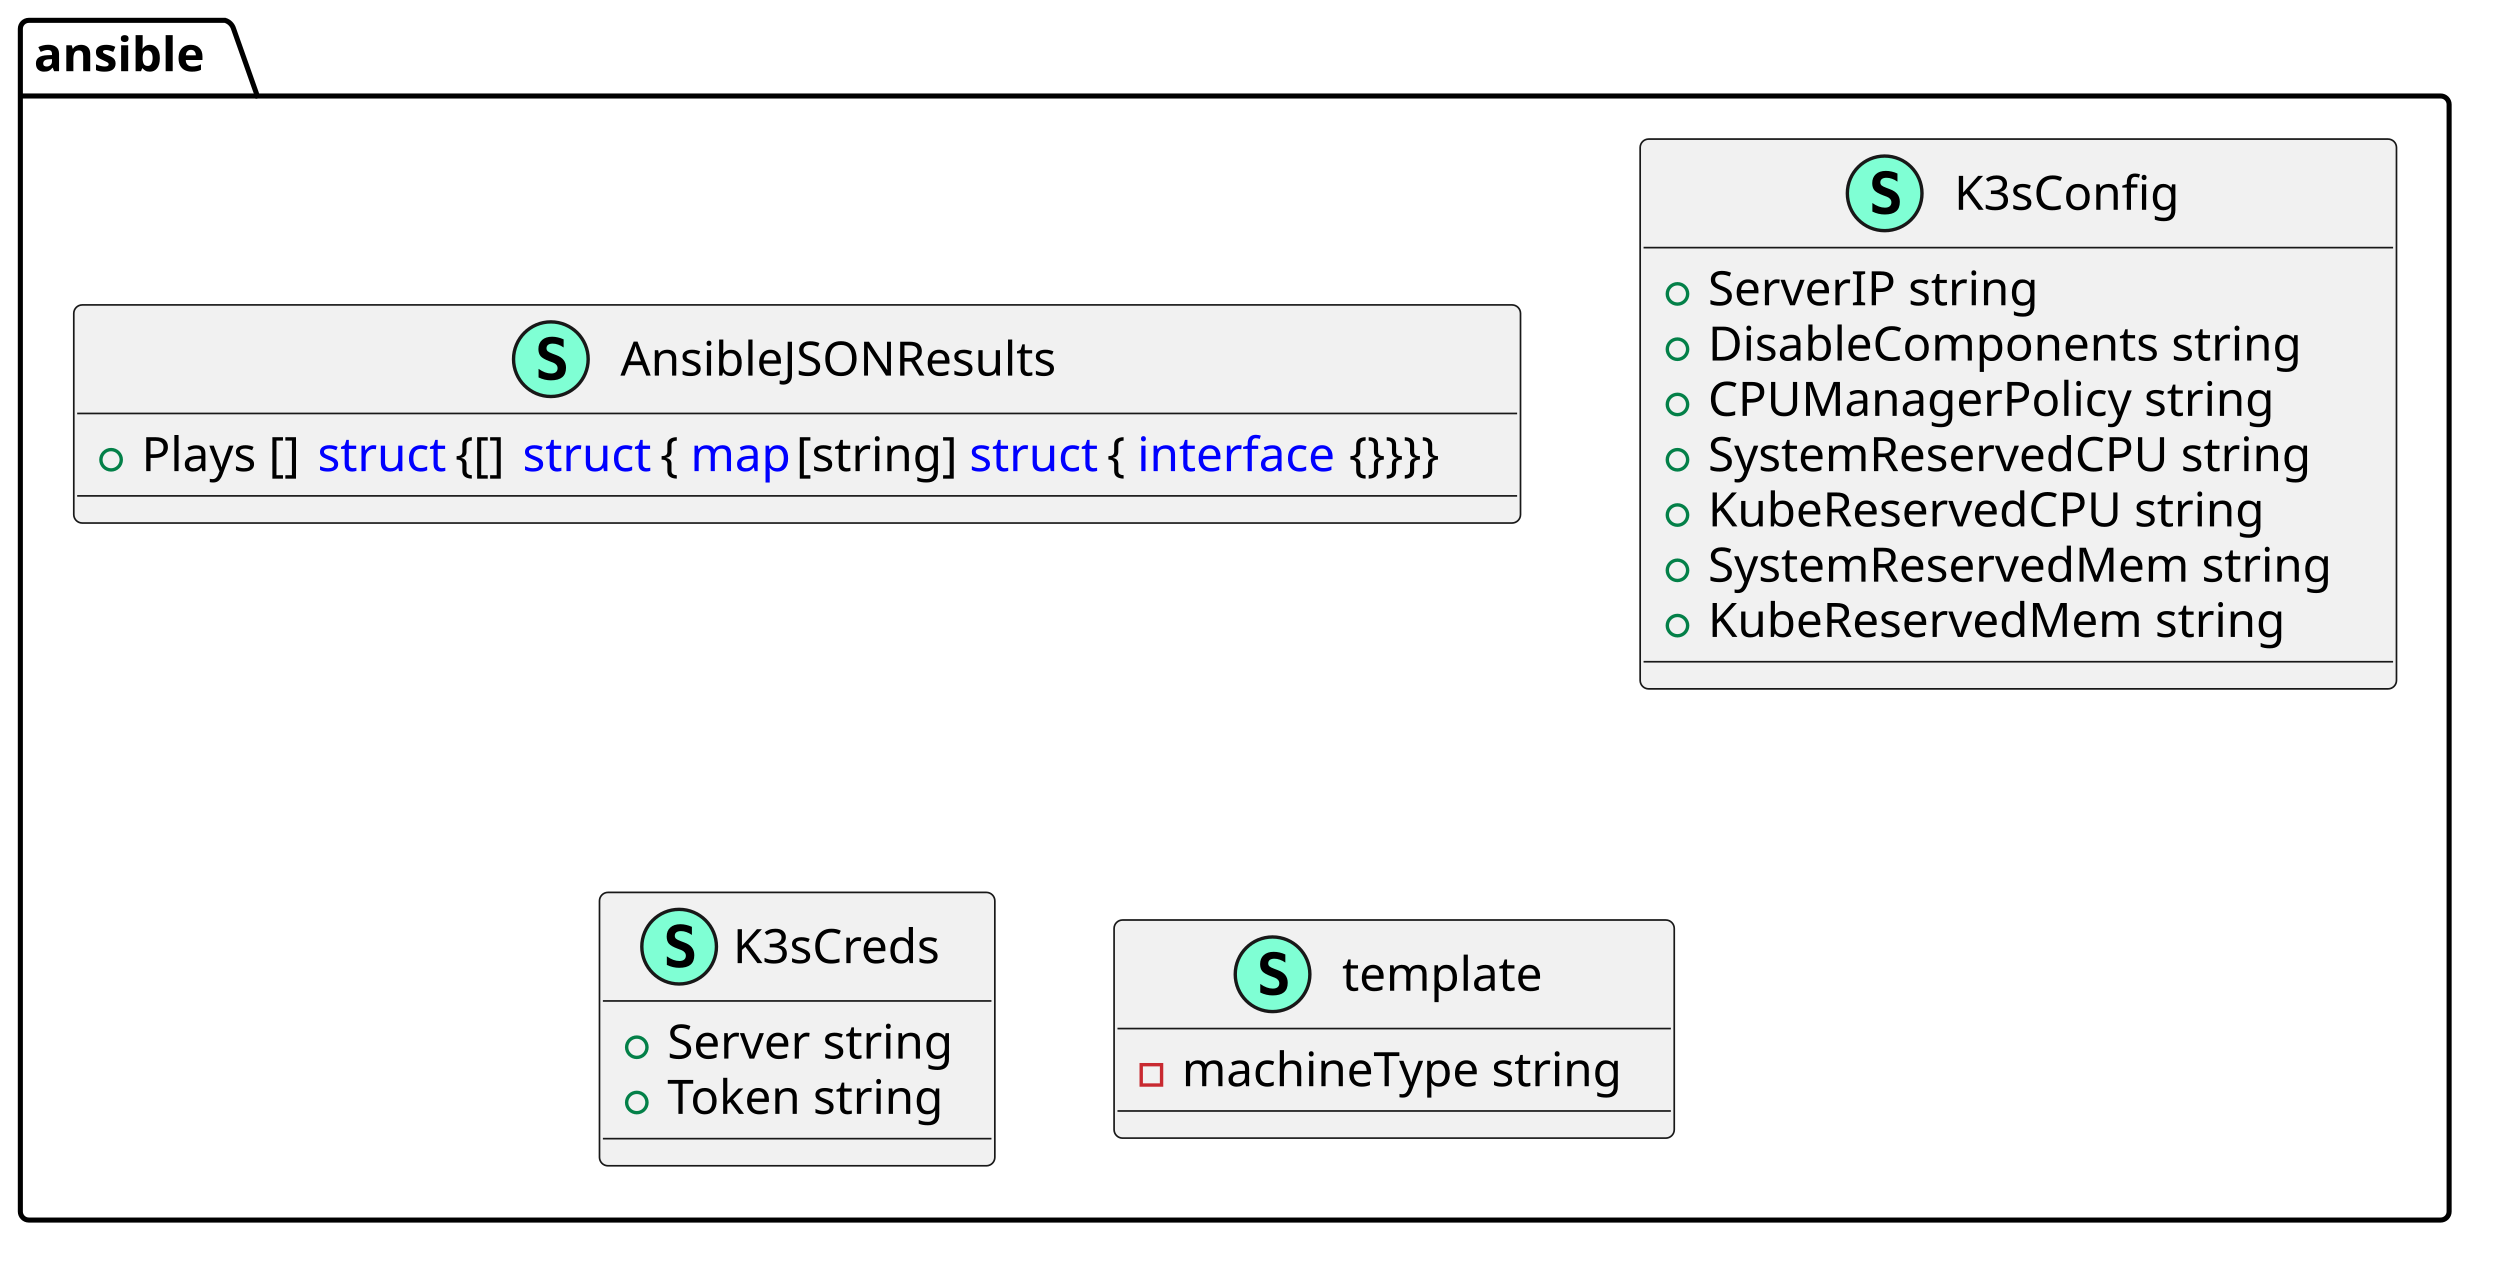
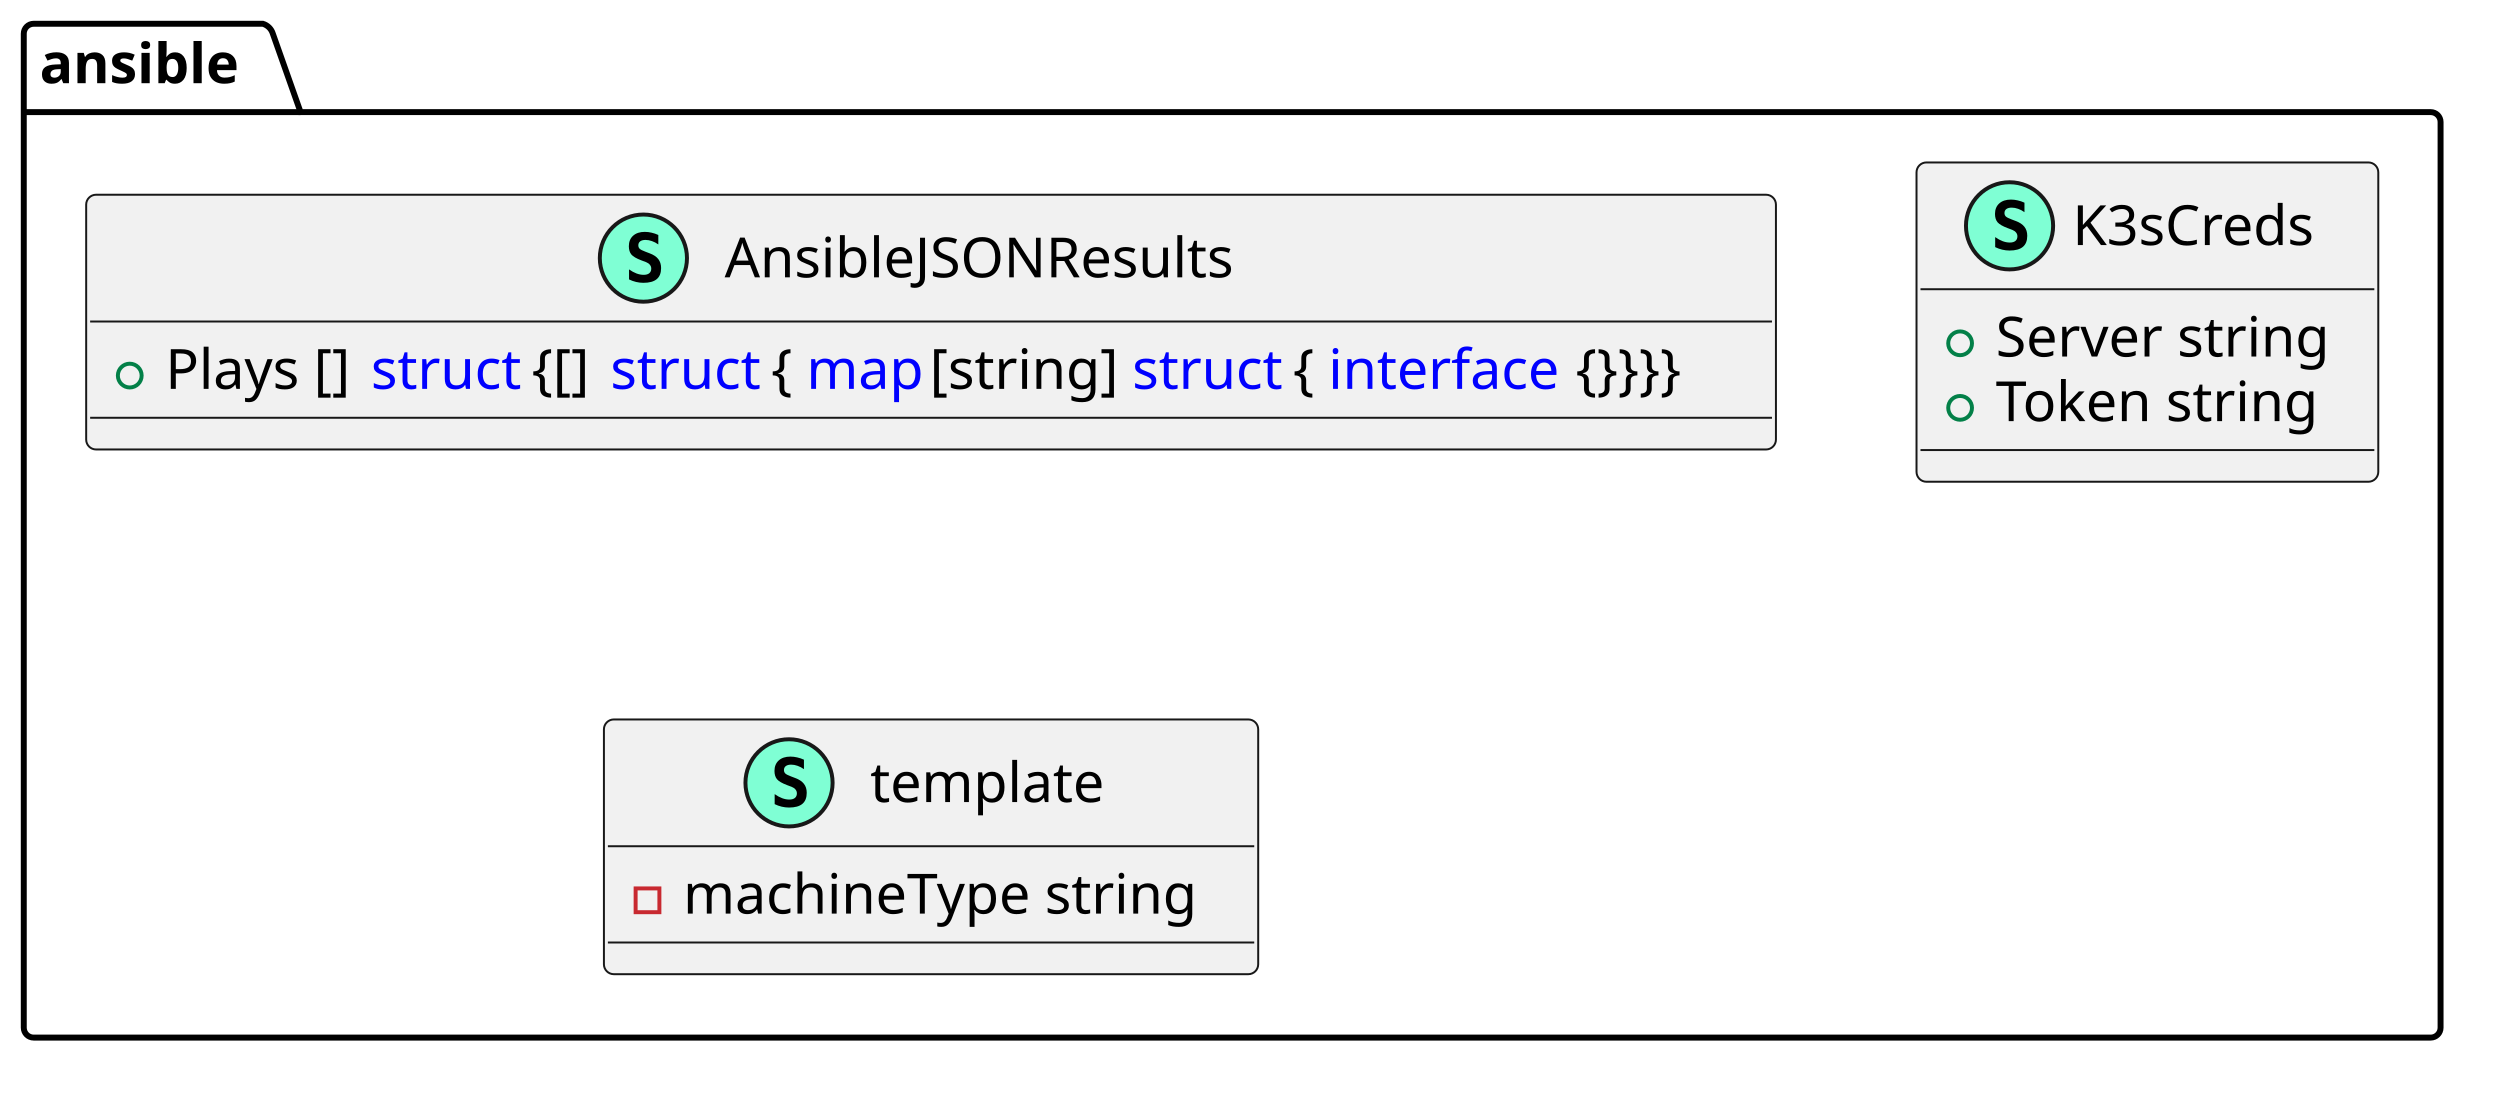
- <svg xmlns="http://www.w3.org/2000/svg" contentStyleType="text/css" data-diagram-type="CLASS" height="374px" preserveAspectRatio="none" style="width:737px;height:374px;background:#FFFFFF;" version="1.1" viewBox="0 0 737 374" width="737px" zoomAndPan="magnify">
+ <svg xmlns="http://www.w3.org/2000/svg" contentStyleType="text/css" data-diagram-type="CLASS" height="276px" preserveAspectRatio="none" style="width:631px;height:276px;background:#FFFFFF;" version="1.1" viewBox="0 0 631 276" width="631px" zoomAndPan="magnify">
  <defs />
  <g>
    <g class="cluster" data-qualified-name="ansible" data-source-line="2" id="ent0001">
-       <path d="M8.5,6 L66.361,6 A3.75,3.75 0 0 1 68.861,8.5 L75.861,28.297 L719.5,28.297 A2.5,2.5 0 0 1 722,30.797 L722,357.17 A2.5,2.5 0 0 1 719.5,359.67 L8.5,359.67 A2.5,2.5 0 0 1 6,357.17 L6,8.5 A2.5,2.5 0 0 1 8.5,6" fill="none" style="stroke:#000000;stroke-width:1.5;" />
+       <path d="M8.5,6 L66.361,6 A3.75,3.75 0 0 1 68.861,8.5 L75.861,28.297 L613.5,28.297 A2.5,2.5 0 0 1 616,30.797 L616,259.39 A2.5,2.5 0 0 1 613.5,261.89 L8.5,261.89 A2.5,2.5 0 0 1 6,259.39 L6,8.5 A2.5,2.5 0 0 1 8.5,6" fill="none" style="stroke:#000000;stroke-width:1.5;" />
      <line style="stroke:#000000;stroke-width:1.5;" x1="6" x2="75.861" y1="28.297" y2="28.297" />
      <text fill="#000000" font-family="sans-serif" font-size="14" font-weight="700" lengthAdjust="spacing" textLength="56.861" x="10" y="20.995">ansible</text>
    </g>
    <g class="entity" data-qualified-name="ansible.AnsibleJSONResults" data-source-line="3" id="ent0002">
-       <rect fill="#F1F1F1" height="64.297" rx="2.5" ry="2.5" style="stroke:#181818;stroke-width:0.5;" width="426.497" x="21.75" y="89.89" />
-       <ellipse cx="162.393" cy="105.89" fill="#7FFFD4" rx="11" ry="11" style="stroke:#181818;stroke-width:1;" />
-       <path d="M161.877,106.453 Q160.018,105.749 159.361,104.984 Q158.721,104.203 158.721,102.89 Q158.721,101.203 159.799,100.234 Q160.877,99.265 162.752,99.265 Q163.611,99.265 164.455,99.468 Q165.315,99.656 166.158,100.046 L166.158,102.437 Q165.377,101.874 164.549,101.593 Q163.736,101.296 162.94,101.296 Q162.065,101.296 161.58,101.656 Q161.111,102.015 161.111,102.671 Q161.111,103.187 161.455,103.531 Q161.799,103.859 162.893,104.265 L163.955,104.671 Q165.44,105.218 166.143,106.124 Q166.861,107.031 166.861,108.406 Q166.861,110.281 165.752,111.203 Q164.643,112.124 162.393,112.124 Q161.471,112.124 160.549,111.906 Q159.627,111.687 158.768,111.265 L158.768,108.734 Q159.736,109.421 160.658,109.765 Q161.58,110.109 162.471,110.109 Q163.377,110.109 163.877,109.703 Q164.377,109.281 164.377,108.546 Q164.377,107.984 164.033,107.578 Q163.705,107.156 163.08,106.906 L161.877,106.453 Z " fill="#000000" />
-       <text fill="#000000" font-family="sans-serif" font-size="14" lengthAdjust="spacing" textLength="136.712" x="182.893" y="110.737">AnsibleJSONResults</text>
-       <line style="stroke:#181818;stroke-width:0.5;" x1="22.75" x2="447.247" y1="121.89" y2="121.89" />
+       <rect fill="#F1F1F1" height="64.297" rx="2.5" ry="2.5" style="stroke:#181818;stroke-width:0.5;" width="426.497" x="21.75" y="49.15" />
+       <ellipse cx="162.393" cy="65.15" fill="#7FFFD4" rx="11" ry="11" style="stroke:#181818;stroke-width:1;" />
+       <path d="M161.877,65.713 Q160.018,65.009 159.361,64.244 Q158.721,63.462 158.721,62.15 Q158.721,60.462 159.799,59.494 Q160.877,58.525 162.752,58.525 Q163.611,58.525 164.455,58.728 Q165.315,58.916 166.158,59.306 L166.158,61.697 Q165.377,61.134 164.549,60.853 Q163.736,60.556 162.94,60.556 Q162.065,60.556 161.58,60.916 Q161.111,61.275 161.111,61.931 Q161.111,62.447 161.455,62.791 Q161.799,63.119 162.893,63.525 L163.955,63.931 Q165.44,64.478 166.143,65.384 Q166.861,66.291 166.861,67.666 Q166.861,69.541 165.752,70.463 Q164.643,71.384 162.393,71.384 Q161.471,71.384 160.549,71.166 Q159.627,70.947 158.768,70.525 L158.768,67.994 Q159.736,68.681 160.658,69.025 Q161.58,69.369 162.471,69.369 Q163.377,69.369 163.877,68.963 Q164.377,68.541 164.377,67.806 Q164.377,67.244 164.033,66.838 Q163.705,66.416 163.08,66.166 L161.877,65.713 Z " fill="#000000" />
+       <text fill="#000000" font-family="sans-serif" font-size="14" lengthAdjust="spacing" textLength="136.712" x="182.893" y="69.997">AnsibleJSONResults</text>
+       <line style="stroke:#181818;stroke-width:0.5;" x1="22.75" x2="447.247" y1="81.15" y2="81.15" />
      <g data-visibility-modifier="PUBLIC_FIELD">
-         <ellipse cx="32.75" cy="135.538" fill="none" rx="3" ry="3" style="stroke:#038048;stroke-width:1;" />
+         <ellipse cx="32.75" cy="94.798" fill="none" rx="3" ry="3" style="stroke:#038048;stroke-width:1;" />
      </g>
-       <text fill="#000000" font-family="sans-serif" font-size="14" lengthAdjust="spacing" textLength="51.864" x="41.75" y="138.885">Plays []</text>
-       <text fill="#0000FF" font-family="sans-serif" font-size="14" lengthAdjust="spacing" textLength="40.599" x="93.614" y="138.885">struct</text>
-       <text fill="#000000" font-family="sans-serif" font-size="14" lengthAdjust="spacing" textLength="19.831" x="134.213" y="138.885">{[]</text>
-       <text fill="#0000FF" font-family="sans-serif" font-size="14" lengthAdjust="spacing" textLength="40.599" x="154.044" y="138.885">struct</text>
-       <text fill="#000000" font-family="sans-serif" font-size="14" lengthAdjust="spacing" textLength="8.907" x="194.643" y="138.885">{</text>
-       <text fill="#0000FF" font-family="sans-serif" font-size="14" lengthAdjust="spacing" textLength="31.104" x="203.55" y="138.885">map</text>
-       <text fill="#000000" font-family="sans-serif" font-size="14" lengthAdjust="spacing" textLength="51.112" x="234.653" y="138.885">[string]</text>
-       <text fill="#0000FF" font-family="sans-serif" font-size="14" lengthAdjust="spacing" textLength="40.599" x="285.766" y="138.885">struct</text>
-       <text fill="#000000" font-family="sans-serif" font-size="14" lengthAdjust="spacing" textLength="8.907" x="326.364" y="138.885">{</text>
-       <text fill="#0000FF" font-family="sans-serif" font-size="14" lengthAdjust="spacing" textLength="62.44" x="335.272" y="138.885">interface</text>
-       <text fill="#000000" font-family="sans-serif" font-size="14" lengthAdjust="spacing" textLength="44.536" x="397.711" y="138.885">{}}}}</text>
-       <line style="stroke:#181818;stroke-width:0.5;" x1="22.75" x2="447.247" y1="146.187" y2="146.187" />
+       <text fill="#000000" font-family="sans-serif" font-size="14" lengthAdjust="spacing" textLength="51.864" x="41.75" y="98.145">Plays []</text>
+       <text fill="#0000FF" font-family="sans-serif" font-size="14" lengthAdjust="spacing" textLength="40.599" x="93.614" y="98.145">struct</text>
+       <text fill="#000000" font-family="sans-serif" font-size="14" lengthAdjust="spacing" textLength="19.831" x="134.213" y="98.145">{[]</text>
+       <text fill="#0000FF" font-family="sans-serif" font-size="14" lengthAdjust="spacing" textLength="40.599" x="154.044" y="98.145">struct</text>
+       <text fill="#000000" font-family="sans-serif" font-size="14" lengthAdjust="spacing" textLength="8.907" x="194.643" y="98.145">{</text>
+       <text fill="#0000FF" font-family="sans-serif" font-size="14" lengthAdjust="spacing" textLength="31.104" x="203.55" y="98.145">map</text>
+       <text fill="#000000" font-family="sans-serif" font-size="14" lengthAdjust="spacing" textLength="51.112" x="234.653" y="98.145">[string]</text>
+       <text fill="#0000FF" font-family="sans-serif" font-size="14" lengthAdjust="spacing" textLength="40.599" x="285.766" y="98.145">struct</text>
+       <text fill="#000000" font-family="sans-serif" font-size="14" lengthAdjust="spacing" textLength="8.907" x="326.364" y="98.145">{</text>
+       <text fill="#0000FF" font-family="sans-serif" font-size="14" lengthAdjust="spacing" textLength="62.44" x="335.272" y="98.145">interface</text>
+       <text fill="#000000" font-family="sans-serif" font-size="14" lengthAdjust="spacing" textLength="44.536" x="397.711" y="98.145">{}}}}</text>
+       <line style="stroke:#181818;stroke-width:0.5;" x1="22.75" x2="447.247" y1="105.447" y2="105.447" />
    </g>
-     <g class="entity" data-qualified-name="ansible.K3sConfig" data-source-line="7" id="ent0003">
-       <rect fill="#F1F1F1" height="162.078" rx="2.5" ry="2.5" style="stroke:#181818;stroke-width:0.5;" width="222.964" x="483.52" y="41" />
-       <ellipse cx="555.601" cy="57" fill="#7FFFD4" rx="11" ry="11" style="stroke:#181818;stroke-width:1;" />
-       <path d="M555.086,57.562 Q553.226,56.859 552.57,56.094 Q551.93,55.312 551.93,54 Q551.93,52.312 553.008,51.344 Q554.086,50.375 555.961,50.375 Q556.82,50.375 557.664,50.578 Q558.523,50.766 559.367,51.156 L559.367,53.547 Q558.586,52.984 557.758,52.703 Q556.945,52.406 556.148,52.406 Q555.273,52.406 554.789,52.766 Q554.32,53.125 554.32,53.781 Q554.32,54.297 554.664,54.641 Q555.008,54.969 556.101,55.375 L557.164,55.781 Q558.648,56.328 559.351,57.234 Q560.07,58.141 560.07,59.516 Q560.07,61.391 558.961,62.312 Q557.851,63.234 555.601,63.234 Q554.68,63.234 553.758,63.016 Q552.836,62.797 551.976,62.375 L551.976,59.844 Q552.945,60.531 553.867,60.875 Q554.789,61.219 555.68,61.219 Q556.586,61.219 557.086,60.812 Q557.586,60.391 557.586,59.656 Q557.586,59.094 557.242,58.688 Q556.914,58.266 556.289,58.016 L555.086,57.562 Z " fill="#000000" />
-       <text fill="#000000" font-family="sans-serif" font-size="14" lengthAdjust="spacing" textLength="70.301" x="576.101" y="61.847">K3sConfig</text>
-       <line style="stroke:#181818;stroke-width:0.5;" x1="484.52" x2="705.484" y1="73" y2="73" />
+     <g class="entity" data-qualified-name="ansible.K3sCreds" data-source-line="7" id="ent0003">
+       <rect fill="#F1F1F1" height="80.594" rx="2.5" ry="2.5" style="stroke:#181818;stroke-width:0.5;" width="116.549" x="483.73" y="41" />
+       <ellipse cx="507.209" cy="57" fill="#7FFFD4" rx="11" ry="11" style="stroke:#181818;stroke-width:1;" />
+       <path d="M506.693,57.562 Q504.834,56.859 504.178,56.094 Q503.537,55.312 503.537,54 Q503.537,52.312 504.615,51.344 Q505.693,50.375 507.568,50.375 Q508.428,50.375 509.271,50.578 Q510.131,50.766 510.974,51.156 L510.974,53.547 Q510.193,52.984 509.365,52.703 Q508.553,52.406 507.756,52.406 Q506.881,52.406 506.396,52.766 Q505.928,53.125 505.928,53.781 Q505.928,54.297 506.271,54.641 Q506.615,54.969 507.709,55.375 L508.771,55.781 Q510.256,56.328 510.959,57.234 Q511.678,58.141 511.678,59.516 Q511.678,61.391 510.568,62.312 Q509.459,63.234 507.209,63.234 Q506.287,63.234 505.365,63.016 Q504.443,62.797 503.584,62.375 L503.584,59.844 Q504.553,60.531 505.474,60.875 Q506.396,61.219 507.287,61.219 Q508.193,61.219 508.693,60.812 Q509.193,60.391 509.193,59.656 Q509.193,59.094 508.849,58.688 Q508.521,58.266 507.896,58.016 L506.693,57.562 Z " fill="#000000" />
+       <text fill="#000000" font-family="sans-serif" font-size="14" lengthAdjust="spacing" textLength="65.707" x="523.093" y="61.847">K3sCreds</text>
+       <line style="stroke:#181818;stroke-width:0.5;" x1="484.73" x2="599.279" y1="73" y2="73" />
      <g data-visibility-modifier="PUBLIC_FIELD">
-         <ellipse cx="494.52" cy="86.648" fill="none" rx="3" ry="3" style="stroke:#038048;stroke-width:1;" />
+         <ellipse cx="494.73" cy="86.648" fill="none" rx="3" ry="3" style="stroke:#038048;stroke-width:1;" />
      </g>
-       <text fill="#000000" font-family="sans-serif" font-size="14" lengthAdjust="spacing" textLength="103.12" x="503.52" y="89.995">ServerIP string</text>
+       <text fill="#000000" font-family="sans-serif" font-size="14" lengthAdjust="spacing" textLength="90.549" x="503.73" y="89.995">Server string</text>
      <g data-visibility-modifier="PUBLIC_FIELD">
-         <ellipse cx="494.52" cy="102.945" fill="none" rx="3" ry="3" style="stroke:#038048;stroke-width:1;" />
+         <ellipse cx="494.73" cy="102.945" fill="none" rx="3" ry="3" style="stroke:#038048;stroke-width:1;" />
      </g>
-       <text fill="#000000" font-family="sans-serif" font-size="14" lengthAdjust="spacing" textLength="185.144" x="503.52" y="106.292">DisableComponents string</text>
-       <g data-visibility-modifier="PUBLIC_FIELD">
-         <ellipse cx="494.52" cy="119.242" fill="none" rx="3" ry="3" style="stroke:#038048;stroke-width:1;" />
+       <text fill="#000000" font-family="sans-serif" font-size="14" lengthAdjust="spacing" textLength="87.35" x="503.73" y="106.292">Token string</text>
+       <line style="stroke:#181818;stroke-width:0.5;" x1="484.73" x2="599.279" y1="113.594" y2="113.594" />
+     </g>
+     <g class="entity" data-qualified-name="ansible.template" data-source-line="12" id="ent0004">
+       <rect fill="#F1F1F1" height="64.297" rx="2.5" ry="2.5" style="stroke:#181818;stroke-width:0.5;" width="165.139" x="152.43" y="181.59" />
+       <ellipse cx="199.15" cy="197.59" fill="#7FFFD4" rx="11" ry="11" style="stroke:#181818;stroke-width:1;" />
+       <path d="M198.635,198.153 Q196.775,197.449 196.119,196.684 Q195.478,195.903 195.478,194.59 Q195.478,192.903 196.556,191.934 Q197.635,190.965 199.51,190.965 Q200.369,190.965 201.213,191.168 Q202.072,191.356 202.916,191.746 L202.916,194.137 Q202.135,193.574 201.306,193.293 Q200.494,192.996 199.697,192.996 Q198.822,192.996 198.338,193.356 Q197.869,193.715 197.869,194.371 Q197.869,194.887 198.213,195.231 Q198.556,195.559 199.65,195.965 L200.713,196.371 Q202.197,196.918 202.9,197.824 Q203.619,198.731 203.619,200.106 Q203.619,201.981 202.51,202.903 Q201.4,203.824 199.15,203.824 Q198.228,203.824 197.306,203.606 Q196.385,203.387 195.525,202.965 L195.525,200.434 Q196.494,201.121 197.416,201.465 Q198.338,201.809 199.228,201.809 Q200.135,201.809 200.635,201.403 Q201.135,200.981 201.135,200.246 Q201.135,199.684 200.791,199.278 Q200.463,198.856 199.838,198.606 L198.635,198.153 Z " fill="#000000" />
+       <text fill="#000000" font-family="sans-serif" font-size="14" lengthAdjust="spacing" textLength="63.198" x="219.65" y="202.437">template</text>
+       <line style="stroke:#181818;stroke-width:0.5;" x1="153.43" x2="316.569" y1="213.59" y2="213.59" />
+       <g data-visibility-modifier="PRIVATE_FIELD">
+         <rect fill="none" height="6" style="stroke:#C82930;stroke-width:1;" width="6" x="160.43" y="224.238" />
      </g>
-       <text fill="#000000" font-family="sans-serif" font-size="14" lengthAdjust="spacing" textLength="175.239" x="503.52" y="122.589">CPUManagerPolicy string</text>
-       <g data-visibility-modifier="PUBLIC_FIELD">
-         <ellipse cx="494.52" cy="135.539" fill="none" rx="3" ry="3" style="stroke:#038048;stroke-width:1;" />
-       </g>
-       <text fill="#000000" font-family="sans-serif" font-size="14" lengthAdjust="spacing" textLength="191.099" x="503.52" y="138.886">SystemReservedCPU string</text>
-       <g data-visibility-modifier="PUBLIC_FIELD">
-         <ellipse cx="494.52" cy="151.836" fill="none" rx="3" ry="3" style="stroke:#038048;stroke-width:1;" />
-       </g>
-       <text fill="#000000" font-family="sans-serif" font-size="14" lengthAdjust="spacing" textLength="174.446" x="503.52" y="155.183">KubeReservedCPU string</text>
-       <g data-visibility-modifier="PUBLIC_FIELD">
-         <ellipse cx="494.52" cy="168.133" fill="none" rx="3" ry="3" style="stroke:#038048;stroke-width:1;" />
-       </g>
-       <text fill="#000000" font-family="sans-serif" font-size="14" lengthAdjust="spacing" textLength="196.964" x="503.52" y="171.48">SystemReservedMem string</text>
-       <g data-visibility-modifier="PUBLIC_FIELD">
-         <ellipse cx="494.52" cy="184.43" fill="none" rx="3" ry="3" style="stroke:#038048;stroke-width:1;" />
-       </g>
-       <text fill="#000000" font-family="sans-serif" font-size="14" lengthAdjust="spacing" textLength="180.311" x="503.52" y="187.776">KubeReservedMem string</text>
-       <line style="stroke:#181818;stroke-width:0.5;" x1="484.52" x2="705.484" y1="195.078" y2="195.078" />
-     </g>
-     <g class="entity" data-qualified-name="ansible.K3sCreds" data-source-line="17" id="ent0004">
-       <rect fill="#F1F1F1" height="80.594" rx="2.5" ry="2.5" style="stroke:#181818;stroke-width:0.5;" width="116.549" x="176.73" y="263.08" />
-       <ellipse cx="200.209" cy="279.08" fill="#7FFFD4" rx="11" ry="11" style="stroke:#181818;stroke-width:1;" />
-       <path d="M199.693,279.642 Q197.834,278.939 197.178,278.174 Q196.537,277.392 196.537,276.08 Q196.537,274.392 197.615,273.424 Q198.693,272.455 200.568,272.455 Q201.428,272.455 202.271,272.658 Q203.131,272.846 203.974,273.236 L203.974,275.627 Q203.193,275.064 202.365,274.783 Q201.553,274.486 200.756,274.486 Q199.881,274.486 199.396,274.846 Q198.928,275.205 198.928,275.861 Q198.928,276.377 199.271,276.721 Q199.615,277.049 200.709,277.455 L201.771,277.861 Q203.256,278.408 203.959,279.314 Q204.678,280.221 204.678,281.596 Q204.678,283.471 203.568,284.392 Q202.459,285.314 200.209,285.314 Q199.287,285.314 198.365,285.096 Q197.443,284.877 196.584,284.455 L196.584,281.924 Q197.553,282.611 198.474,282.955 Q199.396,283.299 200.287,283.299 Q201.193,283.299 201.693,282.892 Q202.193,282.471 202.193,281.736 Q202.193,281.174 201.849,280.767 Q201.521,280.346 200.896,280.096 L199.693,279.642 Z " fill="#000000" />
-       <text fill="#000000" font-family="sans-serif" font-size="14" lengthAdjust="spacing" textLength="65.707" x="216.093" y="283.927">K3sCreds</text>
-       <line style="stroke:#181818;stroke-width:0.5;" x1="177.73" x2="292.279" y1="295.08" y2="295.08" />
-       <g data-visibility-modifier="PUBLIC_FIELD">
-         <ellipse cx="187.73" cy="308.728" fill="none" rx="3" ry="3" style="stroke:#038048;stroke-width:1;" />
-       </g>
-       <text fill="#000000" font-family="sans-serif" font-size="14" lengthAdjust="spacing" textLength="90.549" x="196.73" y="312.075">Server string</text>
-       <g data-visibility-modifier="PUBLIC_FIELD">
-         <ellipse cx="187.73" cy="325.025" fill="none" rx="3" ry="3" style="stroke:#038048;stroke-width:1;" />
-       </g>
-       <text fill="#000000" font-family="sans-serif" font-size="14" lengthAdjust="spacing" textLength="87.35" x="196.73" y="328.372">Token string</text>
-       <line style="stroke:#181818;stroke-width:0.5;" x1="177.73" x2="292.279" y1="335.674" y2="335.674" />
-     </g>
-     <g class="entity" data-qualified-name="ansible.template" data-source-line="22" id="ent0005">
-       <rect fill="#F1F1F1" height="64.297" rx="2.5" ry="2.5" style="stroke:#181818;stroke-width:0.5;" width="165.139" x="328.43" y="271.22" />
-       <ellipse cx="375.15" cy="287.22" fill="#7FFFD4" rx="11" ry="11" style="stroke:#181818;stroke-width:1;" />
-       <path d="M374.635,287.783 Q372.775,287.079 372.119,286.314 Q371.478,285.533 371.478,284.22 Q371.478,282.533 372.557,281.564 Q373.635,280.595 375.51,280.595 Q376.369,280.595 377.213,280.798 Q378.072,280.986 378.916,281.376 L378.916,283.767 Q378.135,283.204 377.307,282.923 Q376.494,282.626 375.697,282.626 Q374.822,282.626 374.338,282.986 Q373.869,283.345 373.869,284.001 Q373.869,284.517 374.213,284.861 Q374.557,285.189 375.65,285.595 L376.713,286.001 Q378.197,286.548 378.9,287.454 Q379.619,288.361 379.619,289.736 Q379.619,291.611 378.51,292.533 Q377.4,293.454 375.15,293.454 Q374.228,293.454 373.307,293.236 Q372.385,293.017 371.525,292.595 L371.525,290.064 Q372.494,290.751 373.416,291.095 Q374.338,291.439 375.228,291.439 Q376.135,291.439 376.635,291.033 Q377.135,290.611 377.135,289.876 Q377.135,289.314 376.791,288.908 Q376.463,288.486 375.838,288.236 L374.635,287.783 Z " fill="#000000" />
-       <text fill="#000000" font-family="sans-serif" font-size="14" lengthAdjust="spacing" textLength="63.198" x="395.65" y="292.067">template</text>
-       <line style="stroke:#181818;stroke-width:0.5;" x1="329.43" x2="492.569" y1="303.22" y2="303.22" />
-       <g data-visibility-modifier="PRIVATE_FIELD">
-         <rect fill="none" height="6" style="stroke:#C82930;stroke-width:1;" width="6" x="336.43" y="313.868" />
-       </g>
-       <text fill="#000000" font-family="sans-serif" font-size="14" lengthAdjust="spacing" textLength="139.139" x="348.43" y="320.215">machineType string</text>
-       <line style="stroke:#181818;stroke-width:0.5;" x1="329.43" x2="492.569" y1="327.517" y2="327.517" />
+       <text fill="#000000" font-family="sans-serif" font-size="14" lengthAdjust="spacing" textLength="139.139" x="172.43" y="230.585">machineType string</text>
+       <line style="stroke:#181818;stroke-width:0.5;" x1="153.43" x2="316.569" y1="237.887" y2="237.887" />
    </g>
  </g>
</svg>
